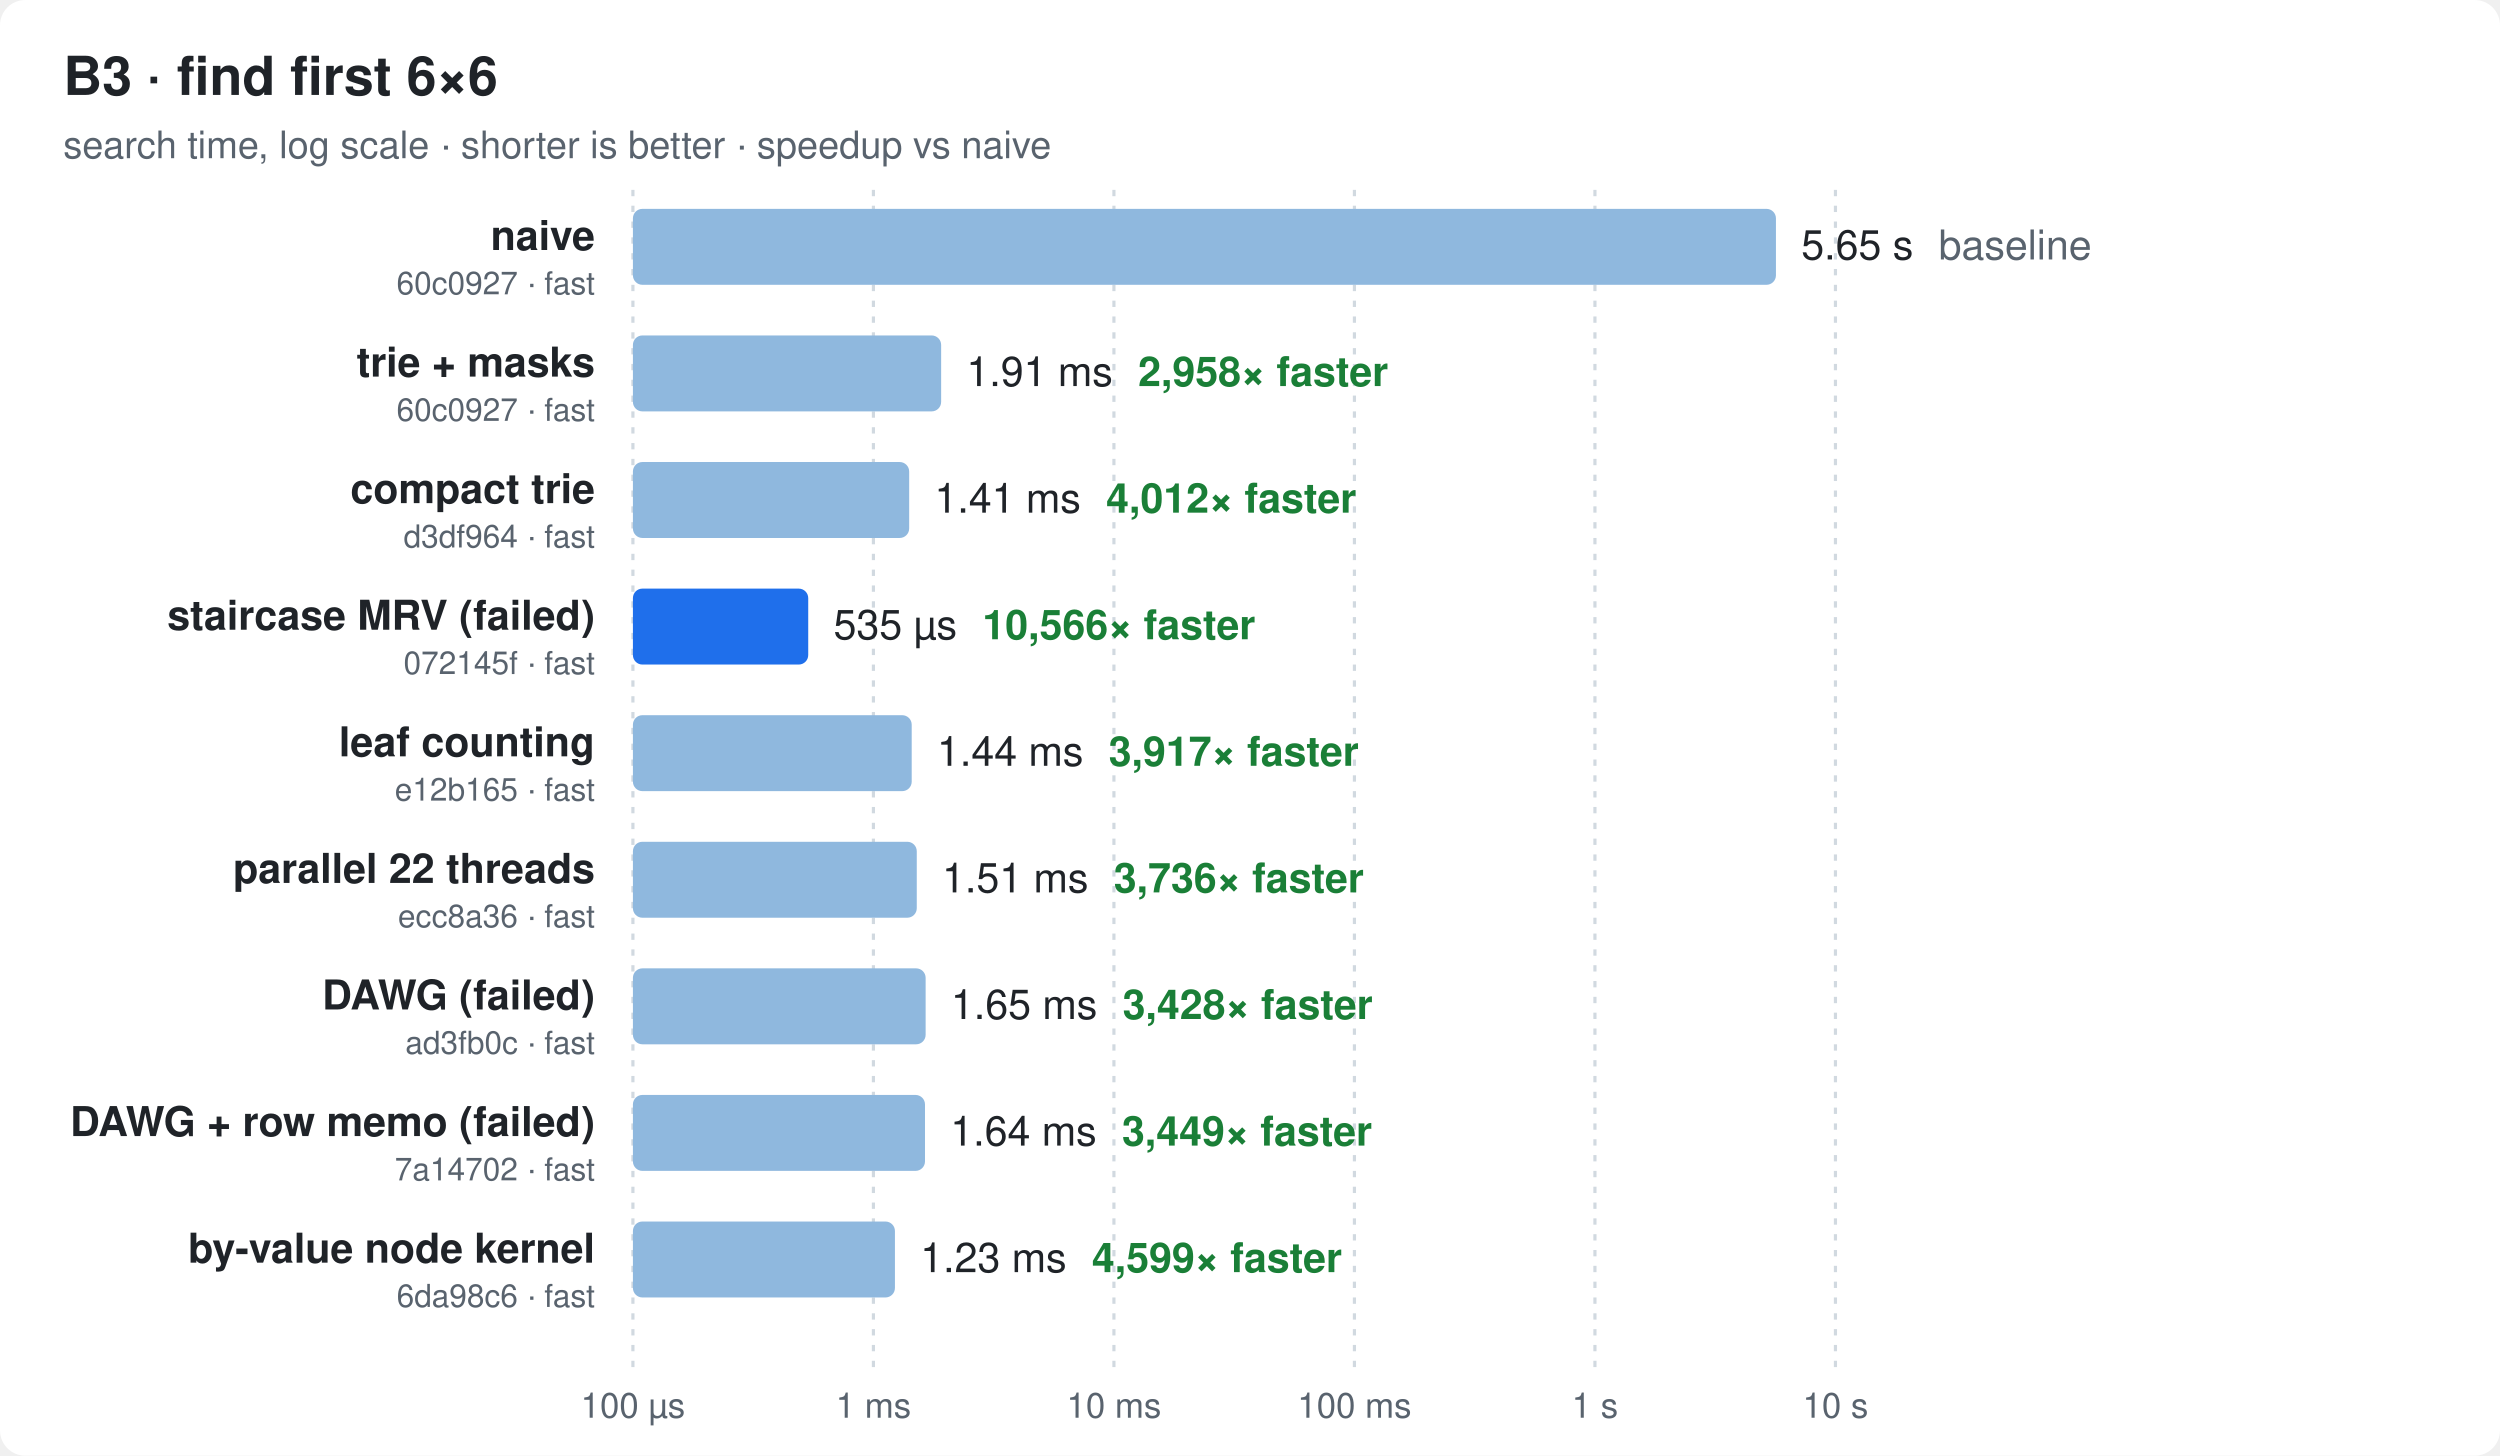
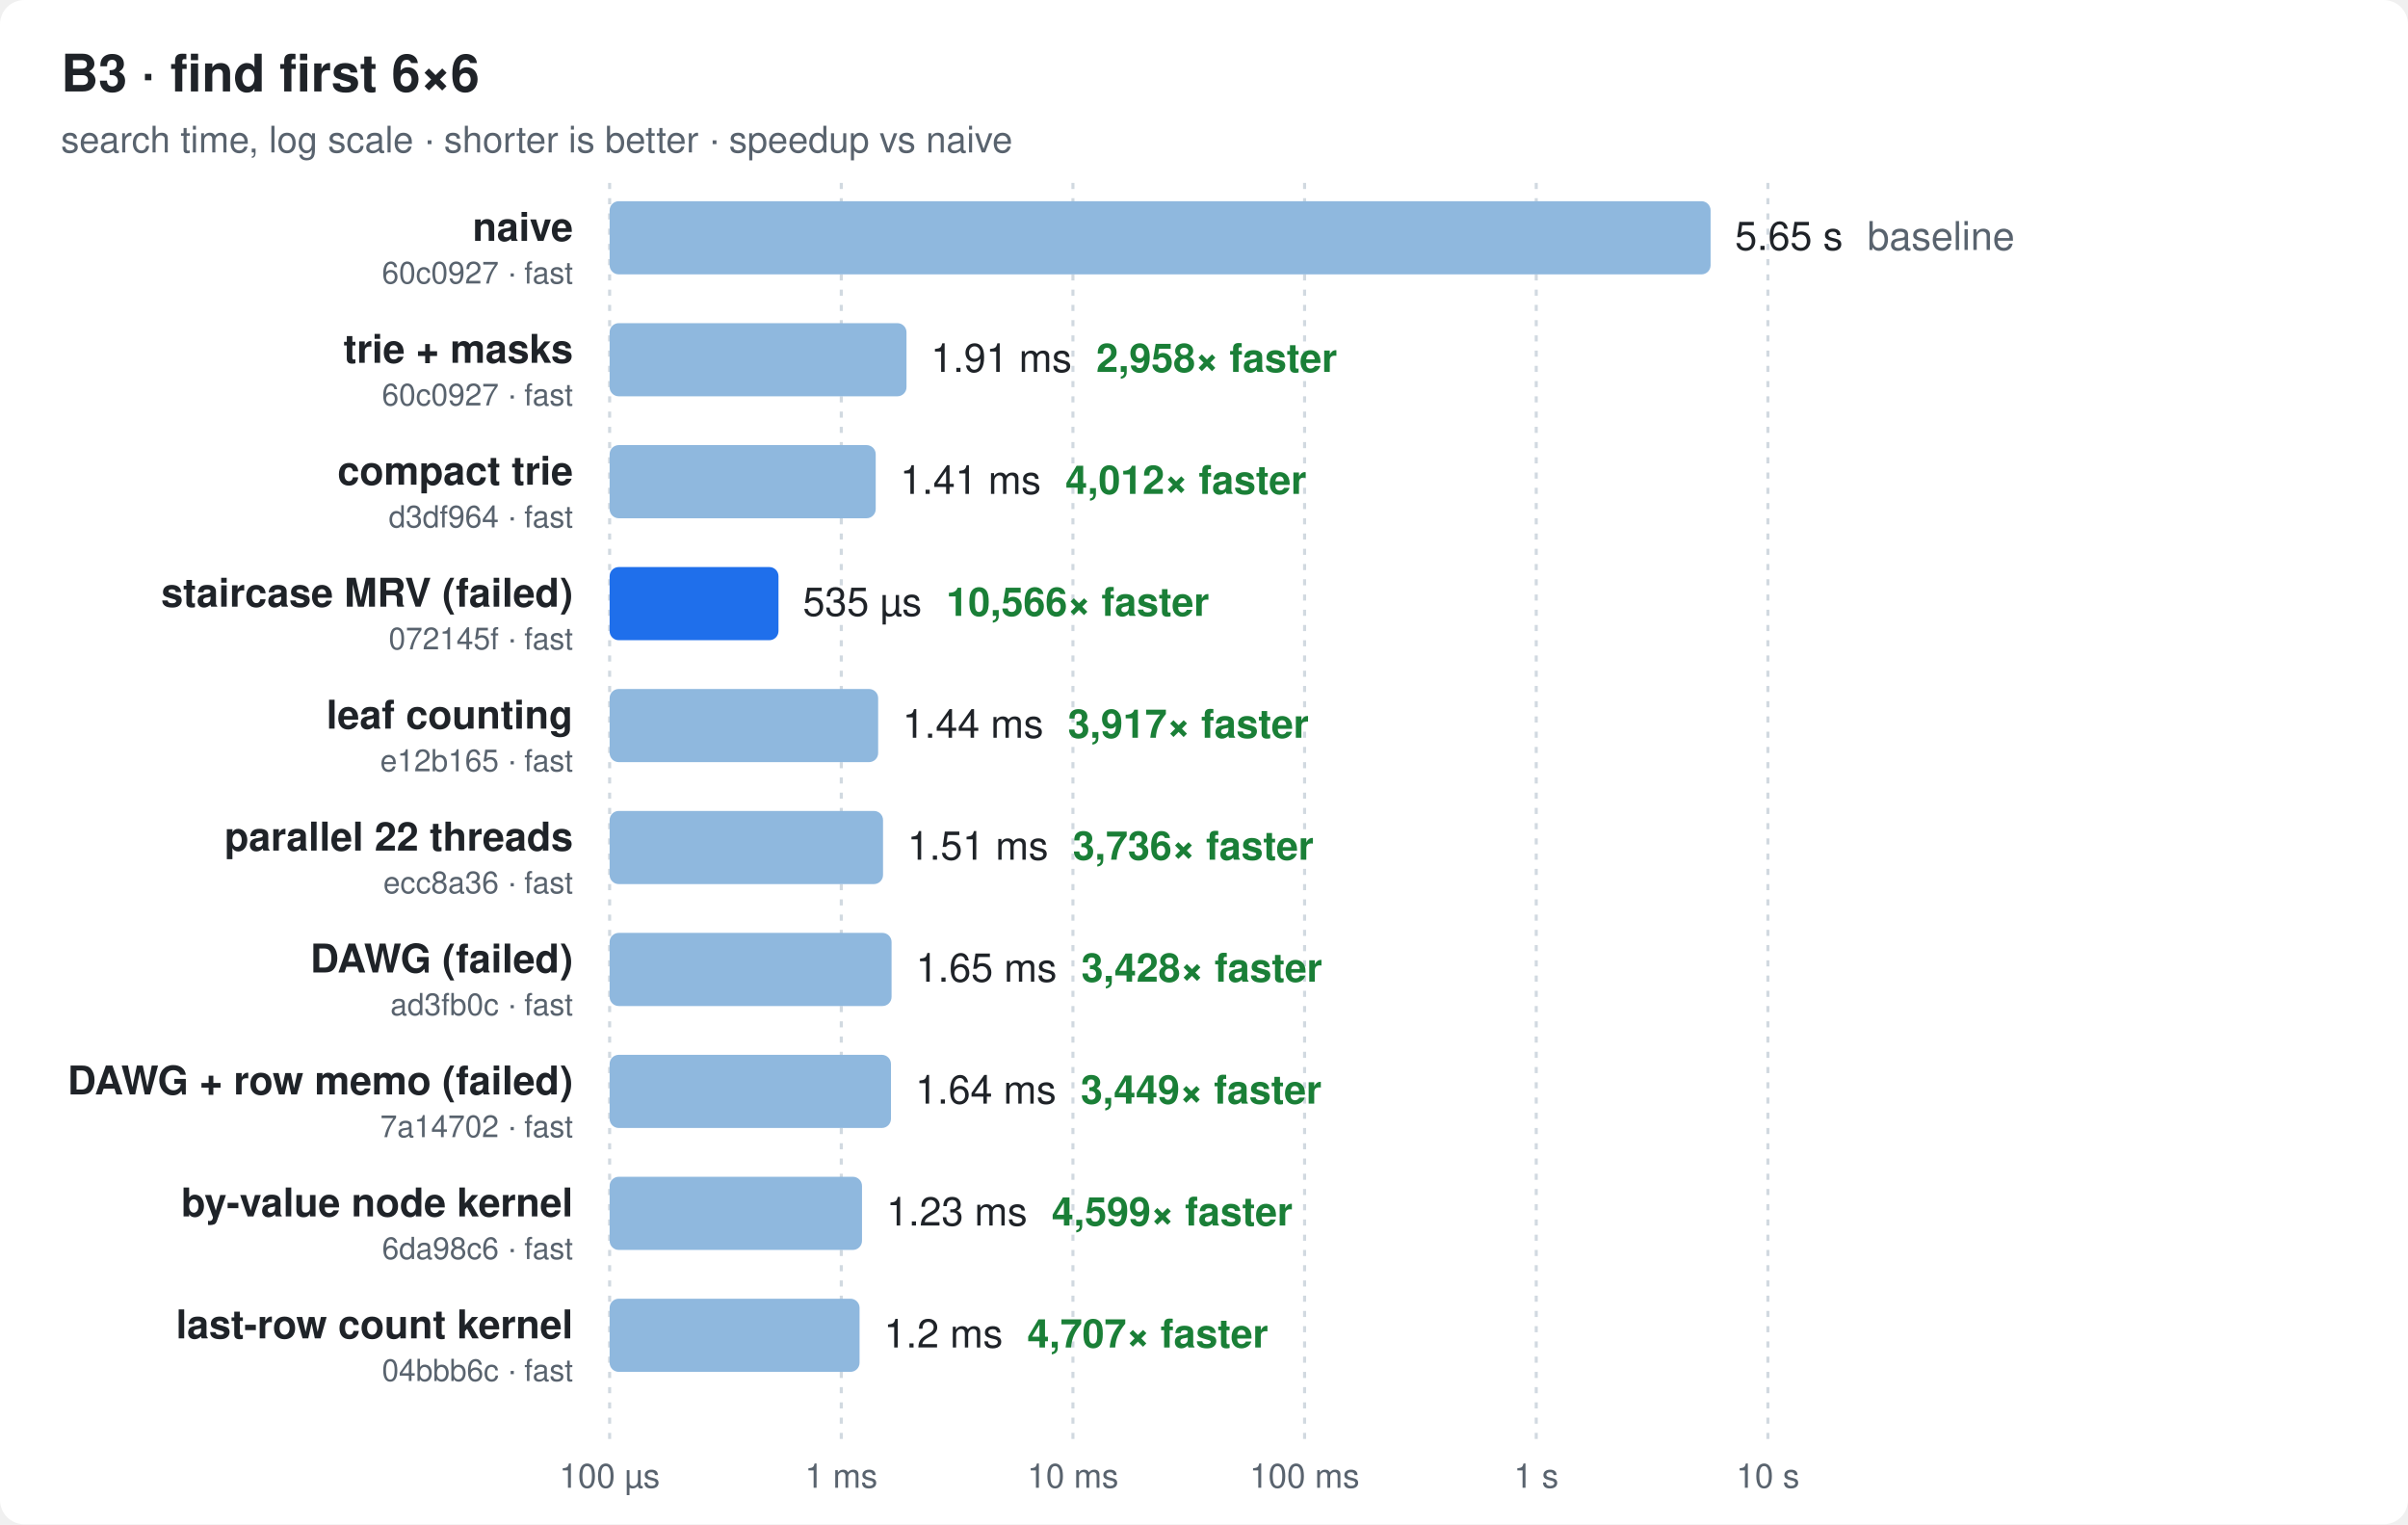
- <svg xmlns="http://www.w3.org/2000/svg" width="790" height="460" viewBox="0 0 790 460" font-family="ui-sans-serif,-apple-system,Segoe UI,Helvetica,Arial,sans-serif">
+ <svg xmlns="http://www.w3.org/2000/svg" width="790" height="500" viewBox="0 0 790 500" font-family="ui-sans-serif,-apple-system,Segoe UI,Helvetica,Arial,sans-serif">
  <style>
  .bg{fill:#ffffff} .t{fill:#1f2328} .m{fill:#59636e} .g{stroke:#d1d9e0}
  .bar{fill:#8fb8de} .best{fill:#1f6feb} .x{fill:#1a7f37;font-weight:600}
  @media (prefers-color-scheme: dark){
    .bg{fill:#0d1117} .t{fill:#e6edf3} .m{fill:#9198a1} .g{stroke:#30363d}
    .bar{fill:#2f5f8f} .best{fill:#4493f8} .x{fill:#3fb950}
  }
</style>
-   <rect class="bg" width="790" height="460" rx="8" />
+   <rect class="bg" width="790" height="500" rx="8" />
  <text class="t" x="20" y="30" font-size="17" font-weight="700">B3 · find first 6×6</text>
  <text class="m" x="20" y="50" font-size="12">search time, log scale · shorter is better · speedup vs naive</text>
-   <line class="g" x1="200.0" x2="200.0" y1="60" y2="432" stroke-dasharray="2 3" />
-   <text class="m" x="200.0" y="448" font-size="11" text-anchor="middle">100 µs</text>
-   <line class="g" x1="276.0" x2="276.0" y1="60" y2="432" stroke-dasharray="2 3" />
-   <text class="m" x="276.0" y="448" font-size="11" text-anchor="middle">1 ms</text>
-   <line class="g" x1="352.0" x2="352.0" y1="60" y2="432" stroke-dasharray="2 3" />
-   <text class="m" x="352.0" y="448" font-size="11" text-anchor="middle">10 ms</text>
-   <line class="g" x1="428.0" x2="428.0" y1="60" y2="432" stroke-dasharray="2 3" />
-   <text class="m" x="428.0" y="448" font-size="11" text-anchor="middle">100 ms</text>
-   <line class="g" x1="504.0" x2="504.0" y1="60" y2="432" stroke-dasharray="2 3" />
-   <text class="m" x="504.0" y="448" font-size="11" text-anchor="middle">1 s</text>
-   <line class="g" x1="580.0" x2="580.0" y1="60" y2="432" stroke-dasharray="2 3" />
-   <text class="m" x="580.0" y="448" font-size="11" text-anchor="middle">10 s</text>
+   <line class="g" x1="200.0" x2="200.0" y1="60" y2="472" stroke-dasharray="2 3" />
+   <text class="m" x="200.0" y="488" font-size="11" text-anchor="middle">100 µs</text>
+   <line class="g" x1="276.0" x2="276.0" y1="60" y2="472" stroke-dasharray="2 3" />
+   <text class="m" x="276.0" y="488" font-size="11" text-anchor="middle">1 ms</text>
+   <line class="g" x1="352.0" x2="352.0" y1="60" y2="472" stroke-dasharray="2 3" />
+   <text class="m" x="352.0" y="488" font-size="11" text-anchor="middle">10 ms</text>
+   <line class="g" x1="428.0" x2="428.0" y1="60" y2="472" stroke-dasharray="2 3" />
+   <text class="m" x="428.0" y="488" font-size="11" text-anchor="middle">100 ms</text>
+   <line class="g" x1="504.0" x2="504.0" y1="60" y2="472" stroke-dasharray="2 3" />
+   <text class="m" x="504.0" y="488" font-size="11" text-anchor="middle">1 s</text>
+   <line class="g" x1="580.0" x2="580.0" y1="60" y2="472" stroke-dasharray="2 3" />
+   <text class="m" x="580.0" y="488" font-size="11" text-anchor="middle">10 s</text>
  <text class="t" x="188" y="79.0" font-size="13" font-weight="600" text-anchor="end">naive</text>
  <text class="m" x="188" y="93.0" font-size="10" text-anchor="end">60c0927 · fast</text>
  <rect class="bar" x="200" y="66" width="361.2" height="24" rx="3" />
  <text class="t" x="569.2" y="82.0" font-size="13">5.65 s<tspan class="m" dx="8">baseline</tspan>
  </text>
  <text class="t" x="188" y="119.0" font-size="13" font-weight="600" text-anchor="end">trie + masks</text>
  <text class="m" x="188" y="133.0" font-size="10" text-anchor="end">60c0927 · fast</text>
  <rect class="bar" x="200" y="106" width="97.4" height="24" rx="3" />
  <text class="t" x="305.4" y="122.0" font-size="13">1.91 ms<tspan class="x" dx="8">2,958× faster</tspan>
  </text>
  <text class="t" x="188" y="159.0" font-size="13" font-weight="600" text-anchor="end">compact trie</text>
  <text class="m" x="188" y="173.0" font-size="10" text-anchor="end">d3df964 · fast</text>
  <rect class="bar" x="200" y="146" width="87.3" height="24" rx="3" />
  <text class="t" x="295.3" y="162.0" font-size="13">1.41 ms<tspan class="x" dx="8">4,012× faster</tspan>
  </text>
  <text class="t" x="188" y="199.0" font-size="13" font-weight="600" text-anchor="end">staircase MRV (failed)</text>
  <text class="m" x="188" y="213.0" font-size="10" text-anchor="end">072145f · fast</text>
  <rect class="best" x="200" y="186" width="55.4" height="24" rx="3" />
  <text class="t" x="263.4" y="202.0" font-size="13">535 µs<tspan class="x" dx="8">10,566× faster</tspan>
  </text>
  <text class="t" x="188" y="239.0" font-size="13" font-weight="600" text-anchor="end">leaf counting</text>
  <text class="m" x="188" y="253.0" font-size="10" text-anchor="end">e12b165 · fast</text>
  <rect class="bar" x="200" y="226" width="88.1" height="24" rx="3" />
  <text class="t" x="296.1" y="242.0" font-size="13">1.44 ms<tspan class="x" dx="8">3,917× faster</tspan>
  </text>
  <text class="t" x="188" y="279.0" font-size="13" font-weight="600" text-anchor="end">parallel 22 threads</text>
  <text class="m" x="188" y="293.0" font-size="10" text-anchor="end">ecc8a36 · fast</text>
  <rect class="bar" x="200" y="266" width="89.7" height="24" rx="3" />
  <text class="t" x="297.7" y="282.0" font-size="13">1.51 ms<tspan class="x" dx="8">3,736× faster</tspan>
  </text>
  <text class="t" x="188" y="319.0" font-size="13" font-weight="600" text-anchor="end">DAWG (failed)</text>
  <text class="m" x="188" y="333.0" font-size="10" text-anchor="end">ad3fb0c · fast</text>
  <rect class="bar" x="200" y="306" width="92.5" height="24" rx="3" />
  <text class="t" x="300.5" y="322.0" font-size="13">1.65 ms<tspan class="x" dx="8">3,428× faster</tspan>
  </text>
  <text class="t" x="188" y="359.0" font-size="13" font-weight="600" text-anchor="end">DAWG + row memo (failed)</text>
  <text class="m" x="188" y="373.0" font-size="10" text-anchor="end">7a14702 · fast</text>
  <rect class="bar" x="200" y="346" width="92.3" height="24" rx="3" />
  <text class="t" x="300.3" y="362.0" font-size="13">1.64 ms<tspan class="x" dx="8">3,449× faster</tspan>
  </text>
  <text class="t" x="188" y="399.0" font-size="13" font-weight="600" text-anchor="end">by-value node kernel</text>
  <text class="m" x="188" y="413.0" font-size="10" text-anchor="end">6da98c6 · fast</text>
  <rect class="bar" x="200" y="386" width="82.8" height="24" rx="3" />
  <text class="t" x="290.8" y="402.0" font-size="13">1.23 ms<tspan class="x" dx="8">4,599× faster</tspan>
  </text>
+   <text class="t" x="188" y="439.0" font-size="13" font-weight="600" text-anchor="end">last-row count kernel</text>
+   <text class="m" x="188" y="453.0" font-size="10" text-anchor="end">04bbb6c · fast</text>
+   <rect class="bar" x="200" y="426" width="82.0" height="24" rx="3" />
+   <text class="t" x="290.0" y="442.0" font-size="13">1.2 ms<tspan class="x" dx="8">4,707× faster</tspan>
+   </text>
</svg>
